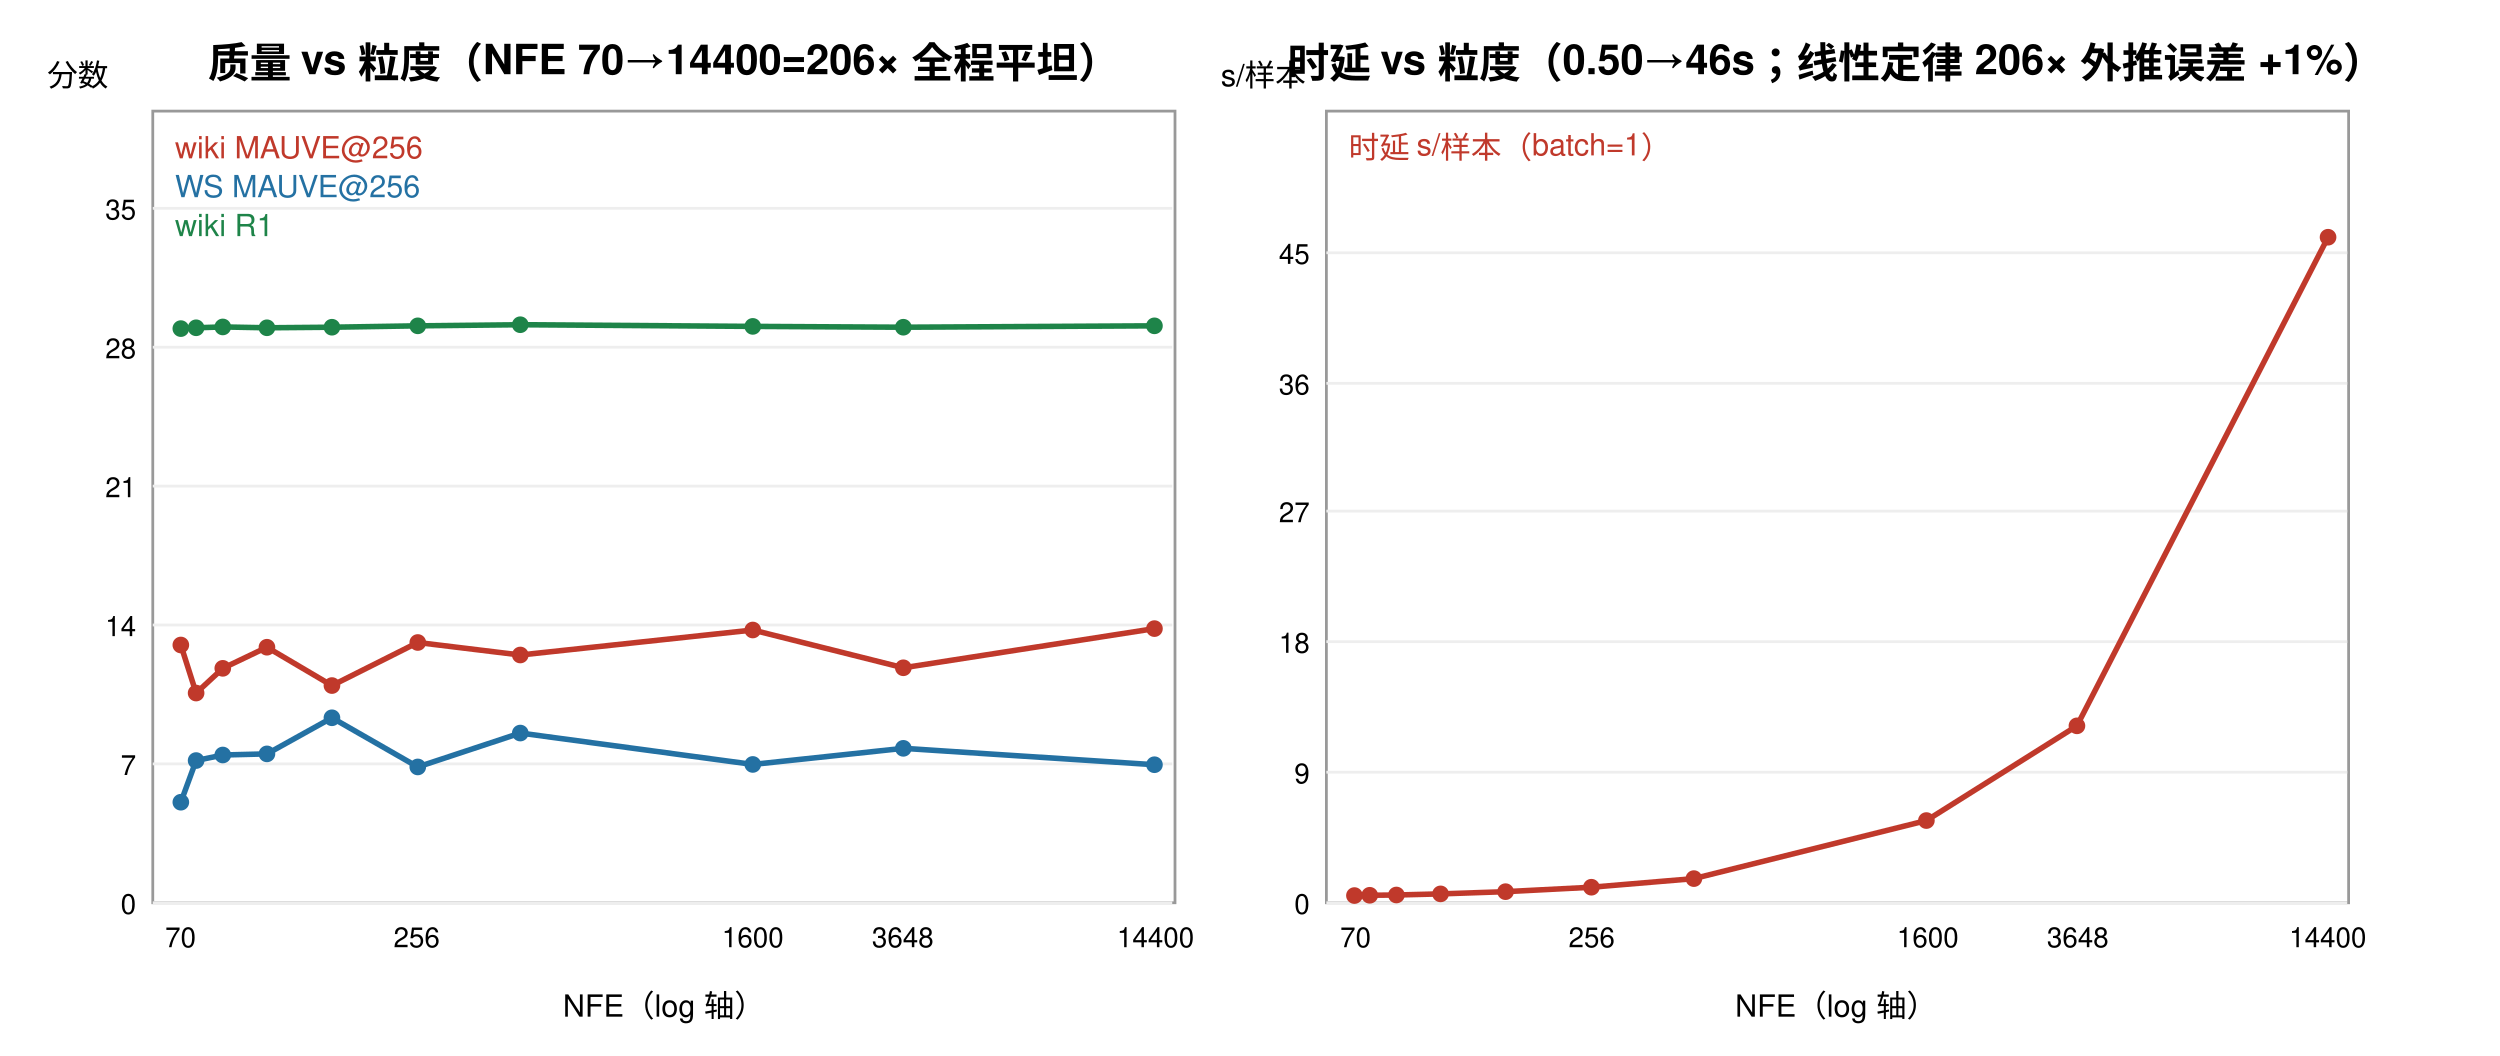
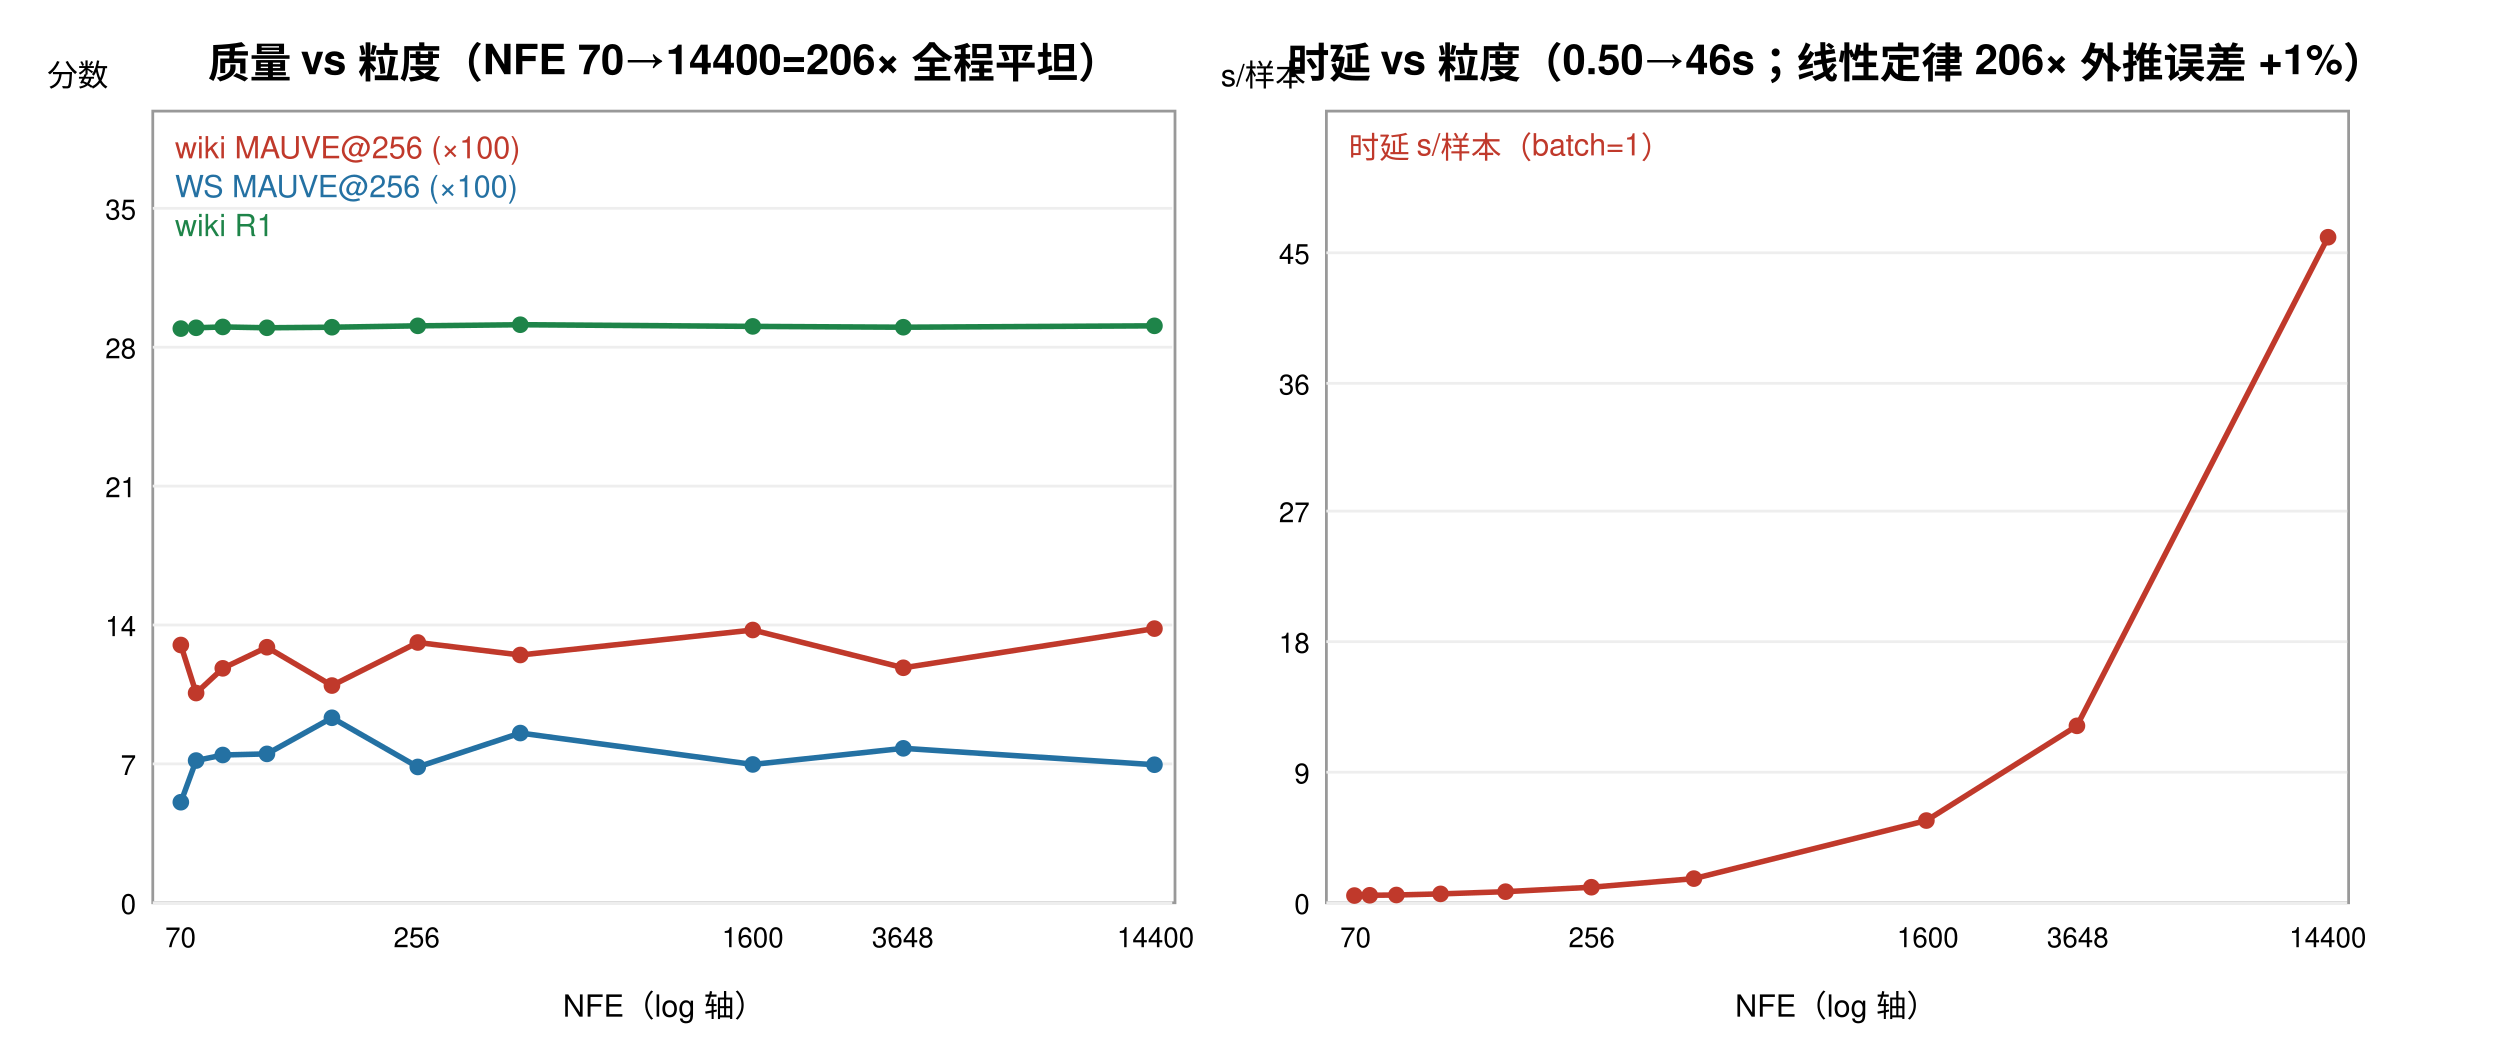
<svg xmlns="http://www.w3.org/2000/svg" width="900" height="380" font-family="Helvetica,Arial">
  <text x="239" y="28" text-anchor="middle" font-size="15" font-weight="bold">质量 vs 粒度（NFE 70→14400=206× 全程平坦）</text>
  <rect x="55" y="40" width="368" height="285" fill="none" stroke="#999" />
  <text x="65" y="341" text-anchor="middle" font-size="10">70</text>
  <text x="150" y="341" text-anchor="middle" font-size="10">256</text>
  <text x="271" y="341" text-anchor="middle" font-size="10">1600</text>
  <text x="325" y="341" text-anchor="middle" font-size="10">3648</text>
  <text x="416" y="341" text-anchor="middle" font-size="10">14400</text>
  <text x="49" y="329" text-anchor="end" font-size="10">0</text>
  <line x1="55" y1="325" x2="422" y2="325" stroke="#eee" />
  <text x="49" y="279" text-anchor="end" font-size="10">7</text>
  <line x1="55" y1="275" x2="422" y2="275" stroke="#eee" />
  <text x="49" y="229" text-anchor="end" font-size="10">14</text>
  <line x1="55" y1="225" x2="422" y2="225" stroke="#eee" />
  <text x="49" y="179" text-anchor="end" font-size="10">21</text>
  <line x1="55" y1="175" x2="422" y2="175" stroke="#eee" />
  <text x="49" y="129" text-anchor="end" font-size="10">28</text>
  <line x1="55" y1="125" x2="422" y2="125" stroke="#eee" />
  <text x="49" y="79" text-anchor="end" font-size="10">35</text>
  <line x1="55" y1="75" x2="422" y2="75" stroke="#eee" />
  <polyline points="65.1,232.2 70.6,249.5 80.2,240.6 96.1,233.0 119.5,246.8 150.4,231.3 187.3,235.8 271.0,226.8 325.2,240.4 415.6,226.3" fill="none" stroke="#c0392b" stroke-width="2" />
  <circle cx="65.1" cy="232.2" r="3" fill="#c0392b" />
  <circle cx="70.6" cy="249.5" r="3" fill="#c0392b" />
  <circle cx="80.2" cy="240.6" r="3" fill="#c0392b" />
  <circle cx="96.1" cy="233.0" r="3" fill="#c0392b" />
  <circle cx="119.5" cy="246.8" r="3" fill="#c0392b" />
  <circle cx="150.4" cy="231.3" r="3" fill="#c0392b" />
  <circle cx="187.3" cy="235.8" r="3" fill="#c0392b" />
  <circle cx="271.0" cy="226.8" r="3" fill="#c0392b" />
  <circle cx="325.2" cy="240.4" r="3" fill="#c0392b" />
  <circle cx="415.6" cy="226.3" r="3" fill="#c0392b" />
-   <text x="63" y="57" font-size="11" fill="#c0392b">wiki MAUVE@256</text>
+   <text x="63" y="57" font-size="11" fill="#c0392b">wiki MAUVE@256 (×100)</text>
  <polyline points="65.1,288.8 70.6,273.8 80.2,271.8 96.1,271.4 119.5,258.4 150.4,276.1 187.3,263.9 271.0,275.2 325.2,269.4 415.6,275.3" fill="none" stroke="#2471a3" stroke-width="2" />
  <circle cx="65.1" cy="288.8" r="3" fill="#2471a3" />
  <circle cx="70.6" cy="273.8" r="3" fill="#2471a3" />
  <circle cx="80.2" cy="271.8" r="3" fill="#2471a3" />
  <circle cx="96.1" cy="271.4" r="3" fill="#2471a3" />
  <circle cx="119.5" cy="258.4" r="3" fill="#2471a3" />
  <circle cx="150.4" cy="276.1" r="3" fill="#2471a3" />
  <circle cx="187.3" cy="263.9" r="3" fill="#2471a3" />
  <circle cx="271.0" cy="275.2" r="3" fill="#2471a3" />
  <circle cx="325.2" cy="269.4" r="3" fill="#2471a3" />
  <circle cx="415.6" cy="275.3" r="3" fill="#2471a3" />
-   <text x="63" y="71" font-size="11" fill="#2471a3">WS MAUVE@256</text>
+   <text x="63" y="71" font-size="11" fill="#2471a3">WS MAUVE@256 (×100)</text>
  <polyline points="65.1,118.3 70.6,118.0 80.2,117.7 96.1,118.0 119.5,117.8 150.4,117.3 187.3,116.9 271.0,117.5 325.2,117.8 415.6,117.3" fill="none" stroke="#1e8449" stroke-width="2" />
  <circle cx="65.1" cy="118.3" r="3" fill="#1e8449" />
  <circle cx="70.6" cy="118.0" r="3" fill="#1e8449" />
  <circle cx="80.2" cy="117.7" r="3" fill="#1e8449" />
  <circle cx="96.1" cy="118.0" r="3" fill="#1e8449" />
  <circle cx="119.5" cy="117.8" r="3" fill="#1e8449" />
  <circle cx="150.4" cy="117.3" r="3" fill="#1e8449" />
  <circle cx="187.3" cy="116.9" r="3" fill="#1e8449" />
  <circle cx="271.0" cy="117.5" r="3" fill="#1e8449" />
  <circle cx="325.2" cy="117.8" r="3" fill="#1e8449" />
  <circle cx="415.6" cy="117.3" r="3" fill="#1e8449" />
  <text x="63" y="85" font-size="11" fill="#1e8449">wiki R1</text>
  <text x="239" y="366" text-anchor="middle" font-size="11">NFE（log 轴）</text>
  <text x="17" y="31" font-size="11">分数</text>
  <text x="661" y="28" text-anchor="middle" font-size="15" font-weight="bold">时延 vs 粒度（0.50→46s；线性定律 206× 外推误差 +1%）</text>
  <rect x="477.5" y="40" width="368" height="285" fill="none" stroke="#999" />
  <text x="488" y="341" text-anchor="middle" font-size="10">70</text>
  <text x="573" y="341" text-anchor="middle" font-size="10">256</text>
  <text x="694" y="341" text-anchor="middle" font-size="10">1600</text>
  <text x="748" y="341" text-anchor="middle" font-size="10">3648</text>
  <text x="838" y="341" text-anchor="middle" font-size="10">14400</text>
  <text x="471.5" y="329" text-anchor="end" font-size="10">0</text>
  <line x1="477.5" y1="325" x2="845" y2="325" stroke="#eee" />
  <text x="471.5" y="282" text-anchor="end" font-size="10">9</text>
  <line x1="477.5" y1="278" x2="845" y2="278" stroke="#eee" />
  <text x="471.5" y="235" text-anchor="end" font-size="10">18</text>
  <line x1="477.5" y1="231" x2="845" y2="231" stroke="#eee" />
  <text x="471.5" y="188" text-anchor="end" font-size="10">27</text>
  <line x1="477.5" y1="184" x2="845" y2="184" stroke="#eee" />
  <text x="471.5" y="142" text-anchor="end" font-size="10">36</text>
  <line x1="477.5" y1="138" x2="845" y2="138" stroke="#eee" />
  <text x="471.5" y="95" text-anchor="end" font-size="10">45</text>
  <line x1="477.5" y1="91" x2="845" y2="91" stroke="#eee" />
  <polyline points="487.6,322.4 493.1,322.3 502.7,322.2 518.6,321.8 542.0,321.0 572.9,319.4 609.8,316.3 693.5,295.4 747.7,261.3 838.1,85.4" fill="none" stroke="#c0392b" stroke-width="2" />
  <circle cx="487.6" cy="322.4" r="3" fill="#c0392b" />
  <circle cx="493.1" cy="322.3" r="3" fill="#c0392b" />
  <circle cx="502.7" cy="322.2" r="3" fill="#c0392b" />
  <circle cx="518.6" cy="321.8" r="3" fill="#c0392b" />
  <circle cx="542.0" cy="321.0" r="3" fill="#c0392b" />
  <circle cx="572.9" cy="319.4" r="3" fill="#c0392b" />
  <circle cx="609.8" cy="316.3" r="3" fill="#c0392b" />
  <circle cx="693.5" cy="295.4" r="3" fill="#c0392b" />
  <circle cx="747.7" cy="261.3" r="3" fill="#c0392b" />
  <circle cx="838.1" cy="85.4" r="3" fill="#c0392b" />
  <text x="485.5" y="57" font-size="11" fill="#c0392b">时延 s/样本（batch=1）</text>
  <text x="661" y="366" text-anchor="middle" font-size="11">NFE（log 轴）</text>
  <text x="439.5" y="31" font-size="11">s/样本</text>
</svg>
